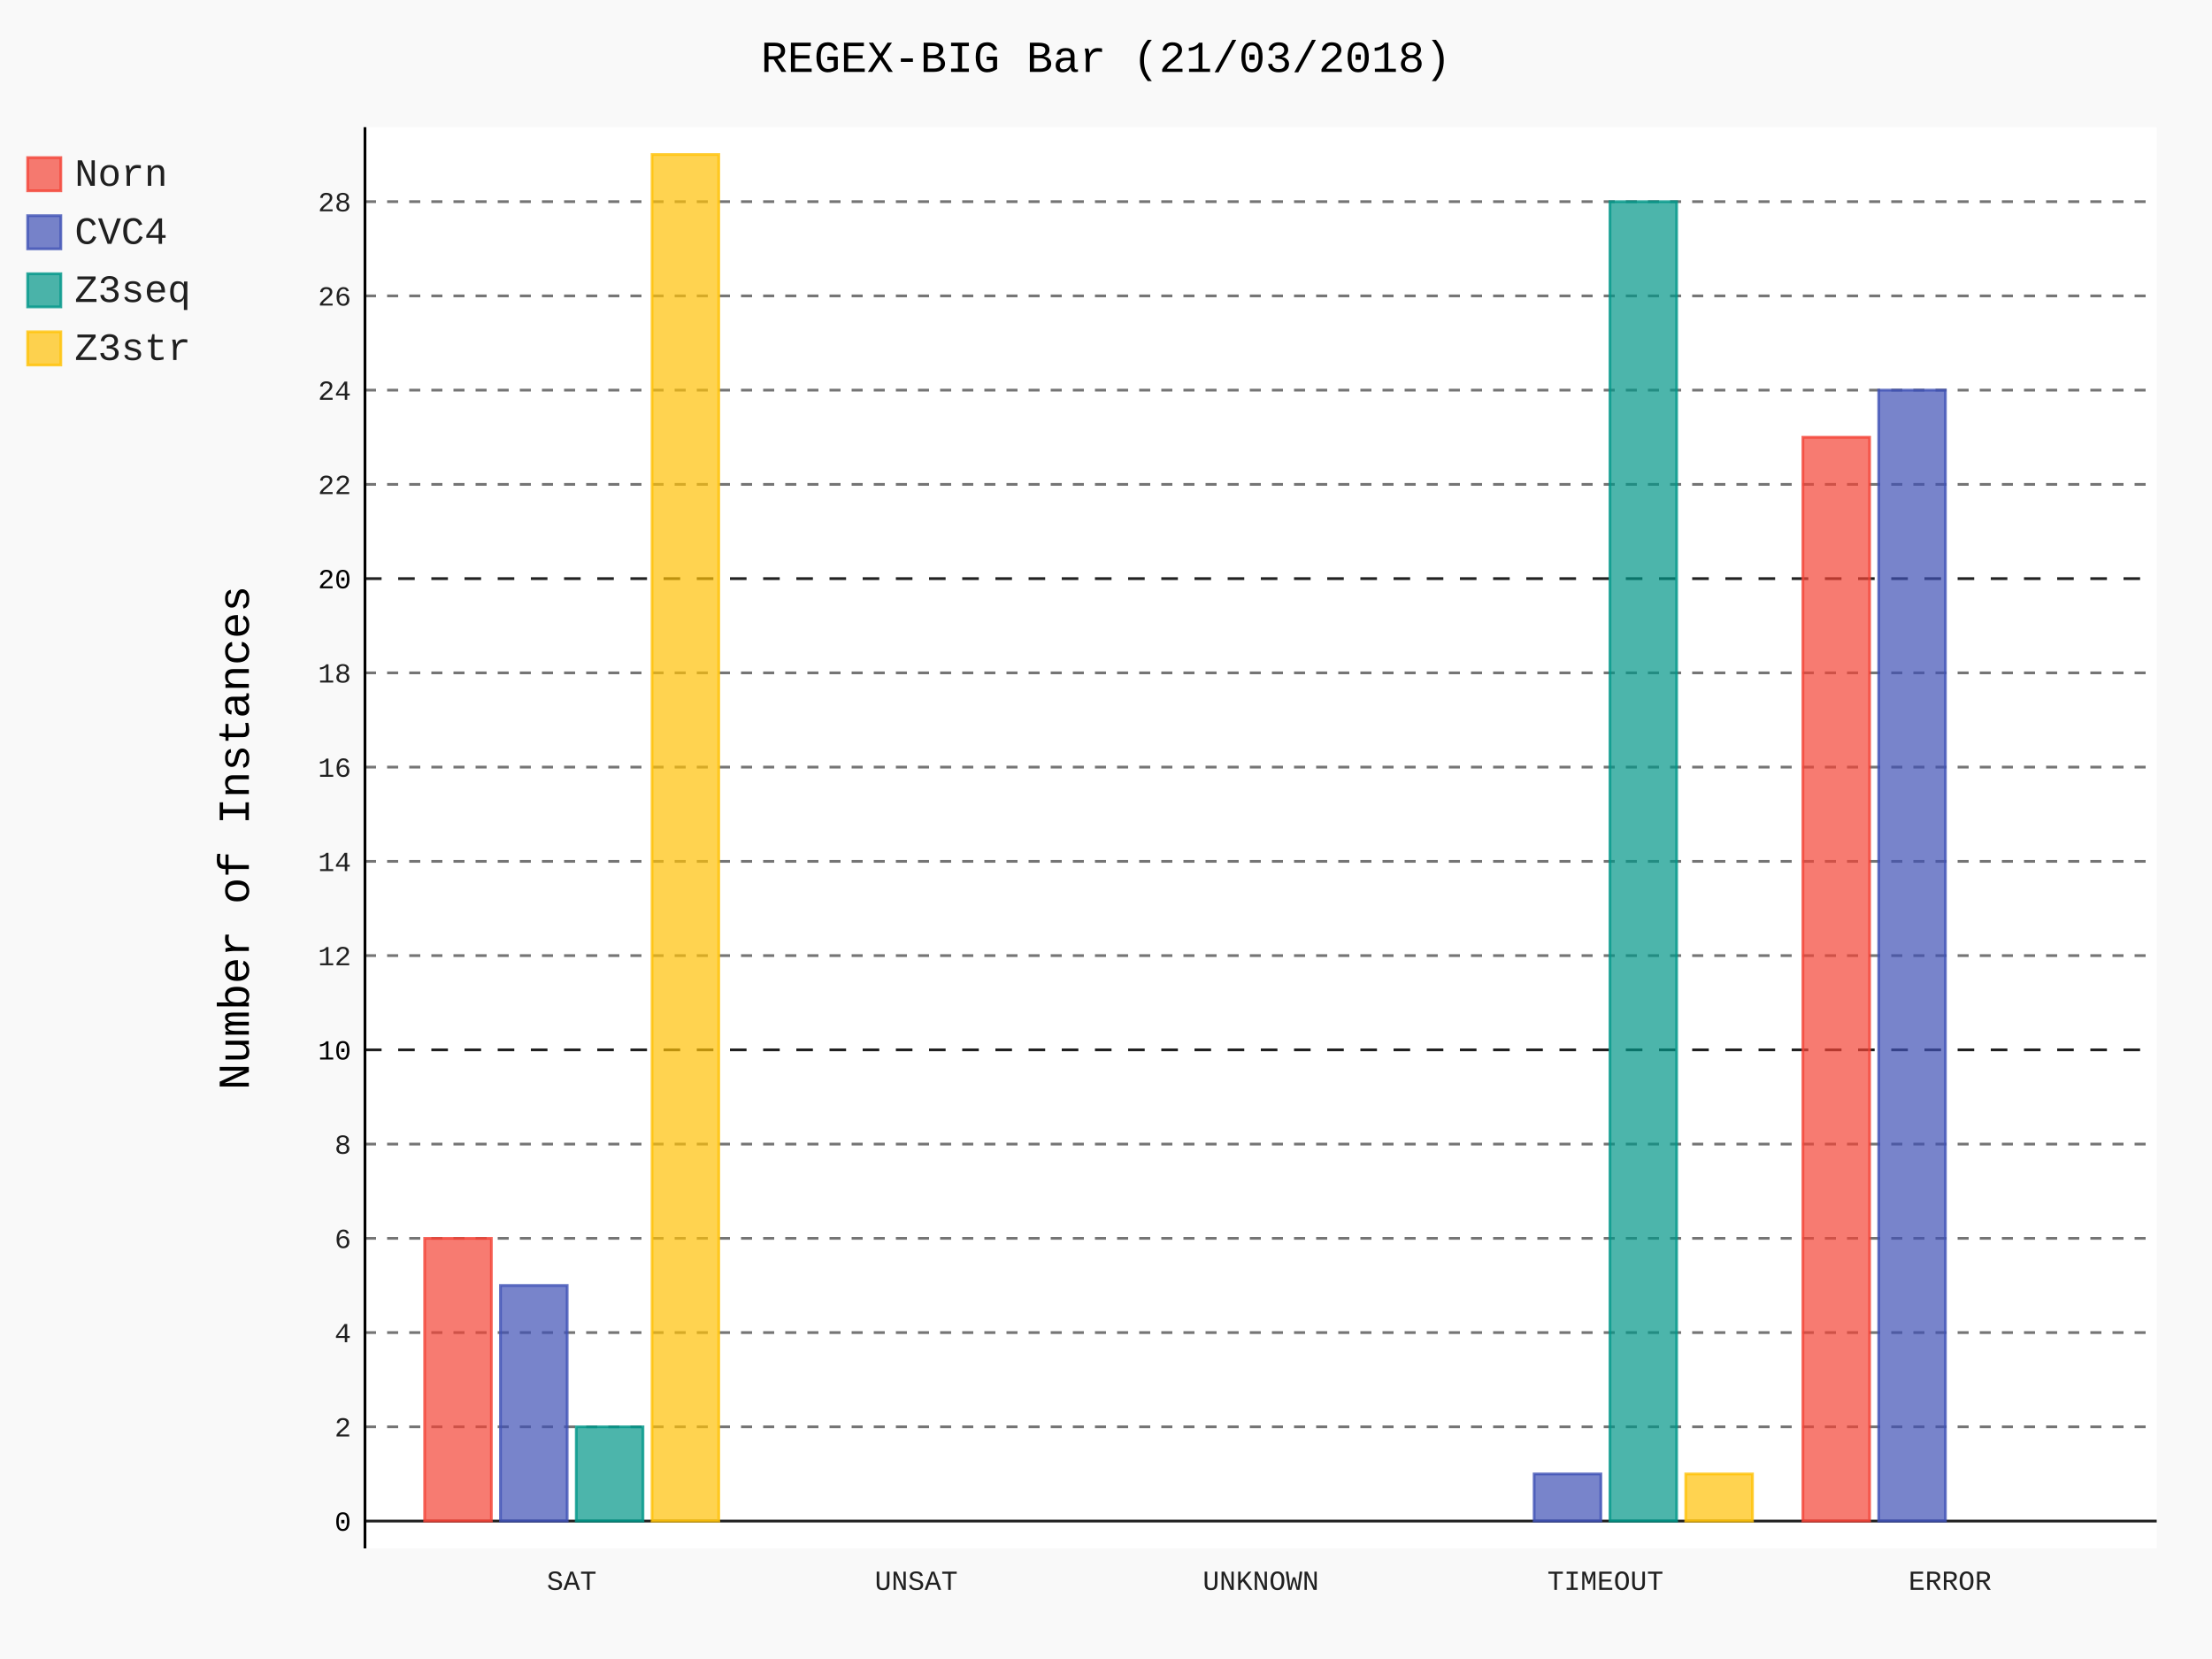
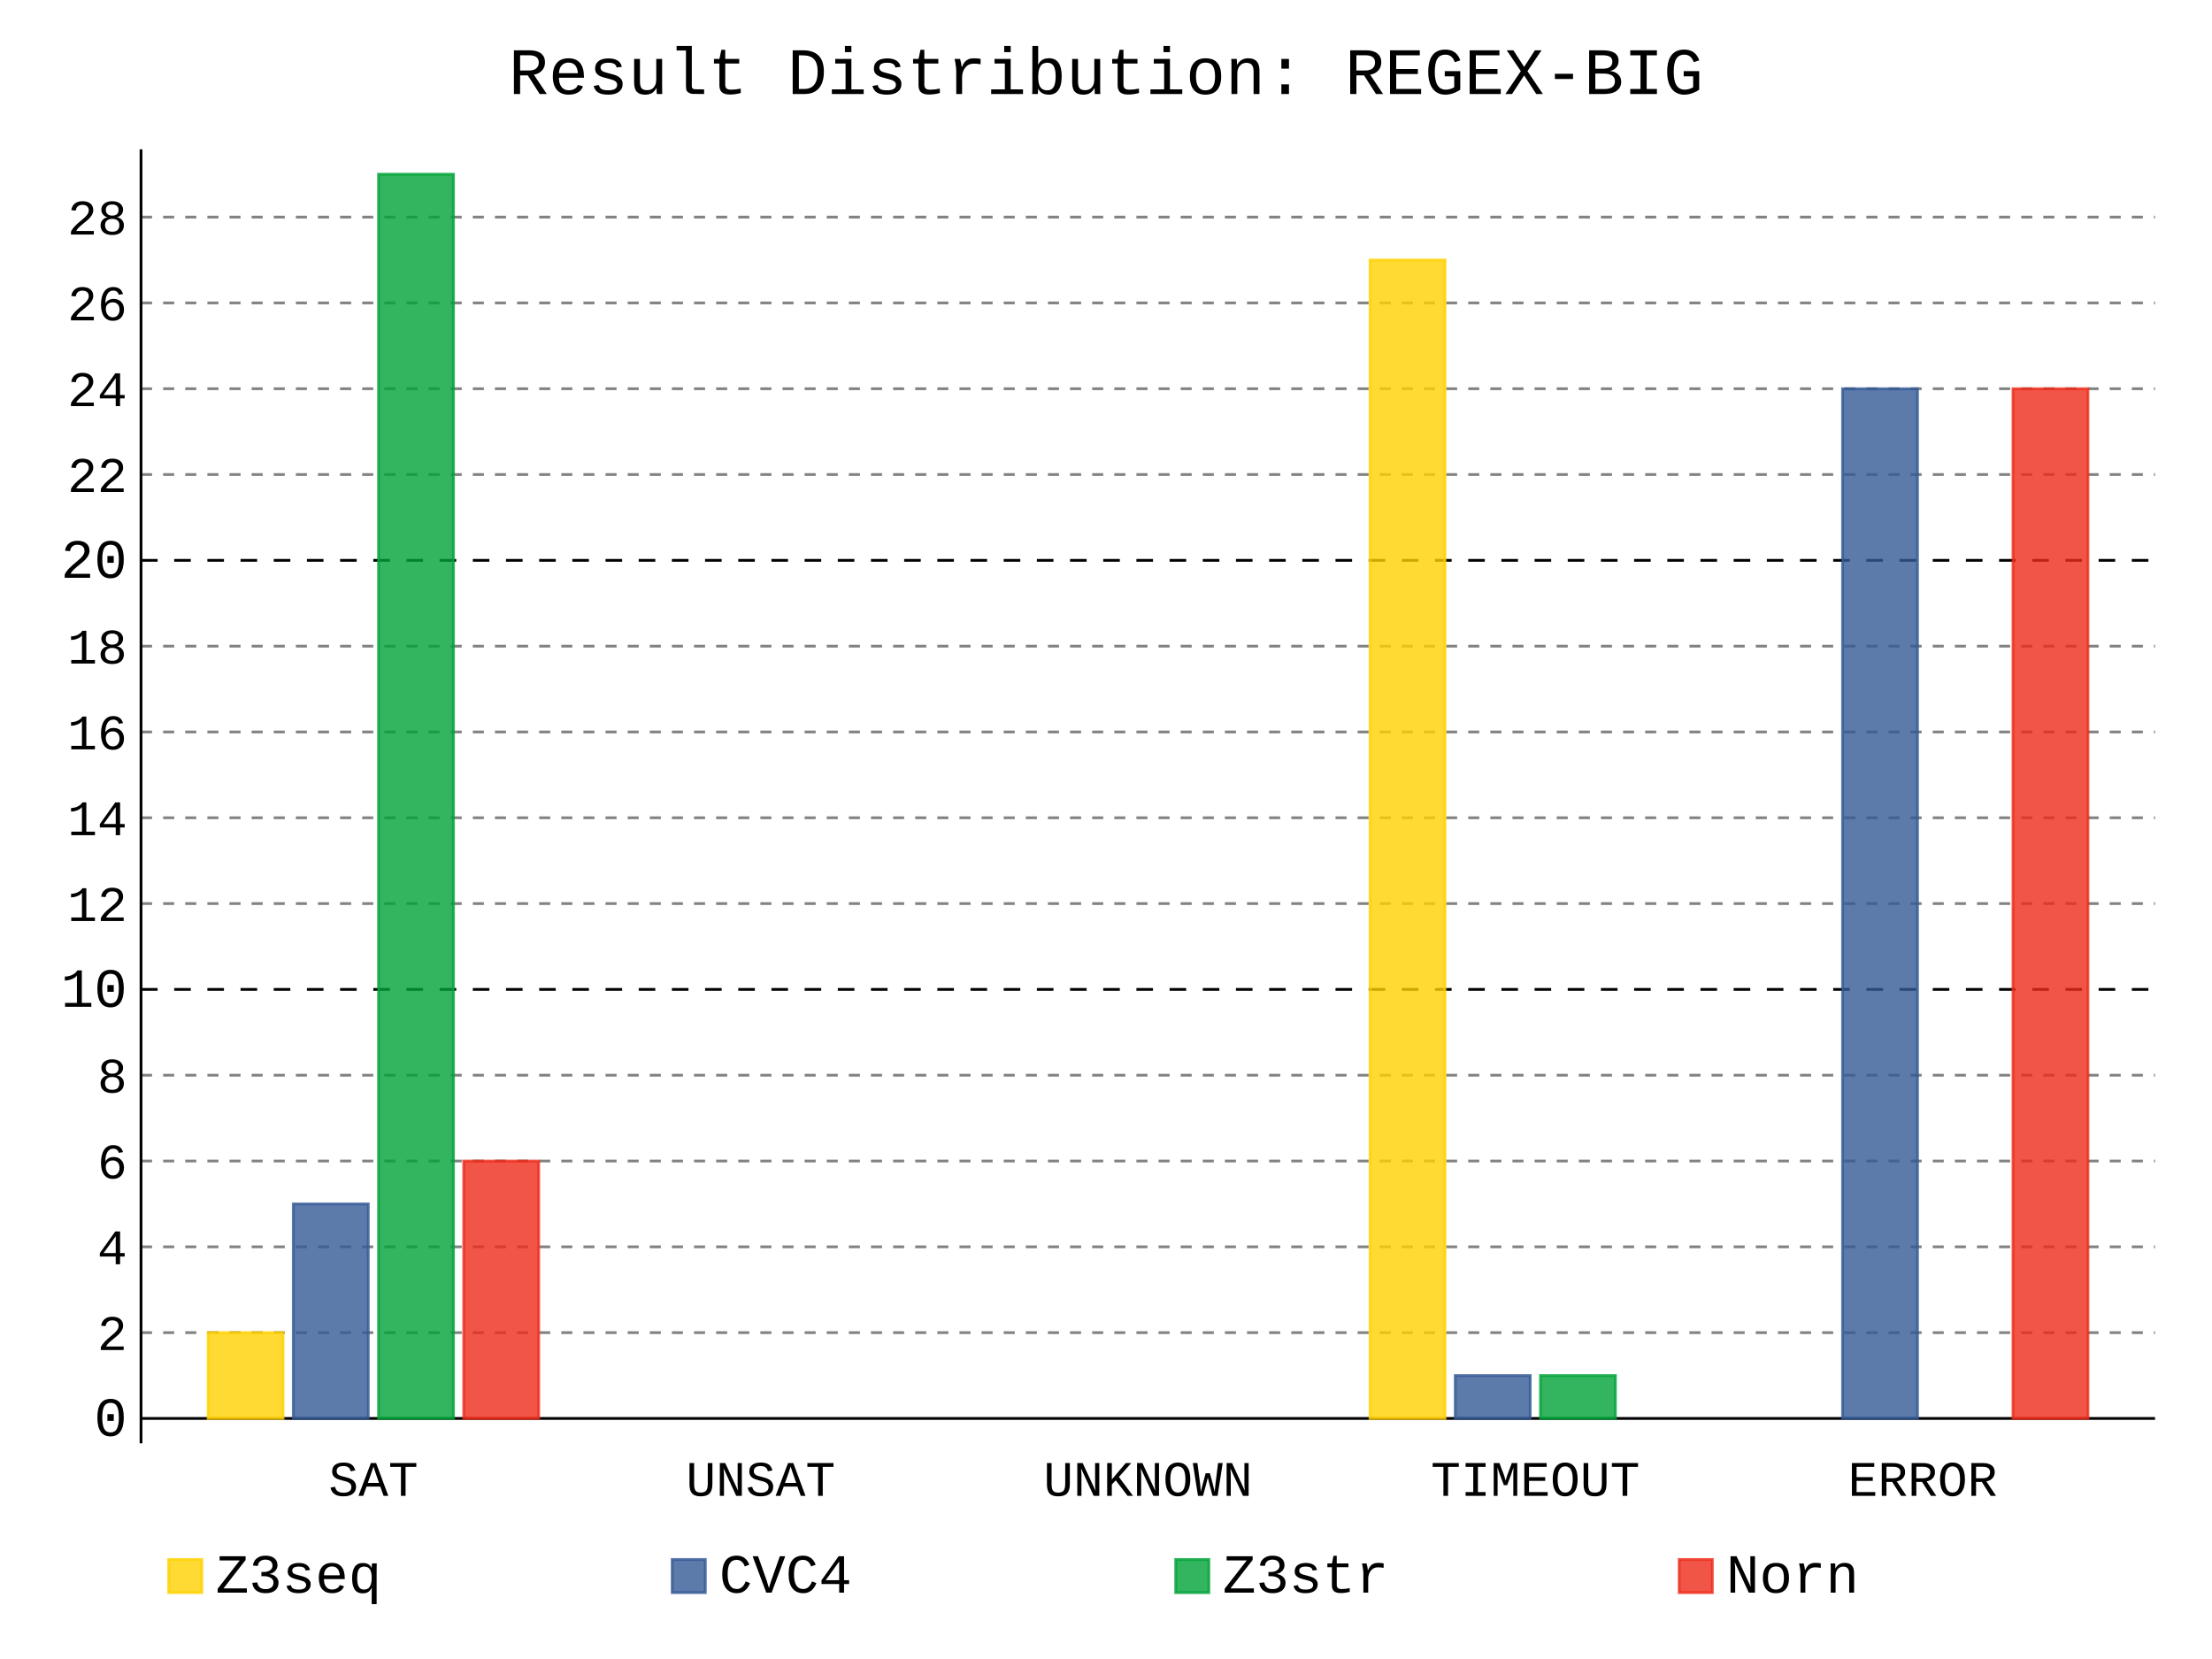
- <svg xmlns="http://www.w3.org/2000/svg" id="chart-94bd7d61-fa28-4f83-a126-b27175a72ce5" class="pygal-chart" viewBox="0 0 800 600">
+ <svg xmlns="http://www.w3.org/2000/svg" id="chart-f6914b7b-b69d-4778-b8d3-dcaf5be2bb2e" class="pygal-chart" viewBox="0 0 800 600">
  <defs>
-     <style type="text/css">#chart-94bd7d61-fa28-4f83-a126-b27175a72ce5{-webkit-user-select:none;-webkit-font-smoothing:antialiased;font-family:Consolas,"Liberation Mono",Menlo,Courier,monospace}#chart-94bd7d61-fa28-4f83-a126-b27175a72ce5 .title{font-family:Consolas,"Liberation Mono",Menlo,Courier,monospace;font-size:16px}#chart-94bd7d61-fa28-4f83-a126-b27175a72ce5 .legends .legend text{font-family:Consolas,"Liberation Mono",Menlo,Courier,monospace;font-size:14px}#chart-94bd7d61-fa28-4f83-a126-b27175a72ce5 .axis text{font-family:Consolas,"Liberation Mono",Menlo,Courier,monospace;font-size:10px}#chart-94bd7d61-fa28-4f83-a126-b27175a72ce5 .axis text.major{font-family:Consolas,"Liberation Mono",Menlo,Courier,monospace;font-size:10px}#chart-94bd7d61-fa28-4f83-a126-b27175a72ce5 .text-overlay text.value{font-family:Consolas,"Liberation Mono",Menlo,Courier,monospace;font-size:16px}#chart-94bd7d61-fa28-4f83-a126-b27175a72ce5 .text-overlay text.label{font-family:Consolas,"Liberation Mono",Menlo,Courier,monospace;font-size:10px}#chart-94bd7d61-fa28-4f83-a126-b27175a72ce5 .tooltip{font-family:Consolas,"Liberation Mono",Menlo,Courier,monospace;font-size:14px}#chart-94bd7d61-fa28-4f83-a126-b27175a72ce5 text.no_data{font-family:Consolas,"Liberation Mono",Menlo,Courier,monospace;font-size:64px}
- #chart-94bd7d61-fa28-4f83-a126-b27175a72ce5{background-color:rgba(249,249,249,1)}#chart-94bd7d61-fa28-4f83-a126-b27175a72ce5 path,#chart-94bd7d61-fa28-4f83-a126-b27175a72ce5 line,#chart-94bd7d61-fa28-4f83-a126-b27175a72ce5 rect,#chart-94bd7d61-fa28-4f83-a126-b27175a72ce5 circle{-webkit-transition:150ms;-moz-transition:150ms;transition:150ms}#chart-94bd7d61-fa28-4f83-a126-b27175a72ce5 .graph &gt; .background{fill:rgba(249,249,249,1)}#chart-94bd7d61-fa28-4f83-a126-b27175a72ce5 .plot &gt; .background{fill:rgba(255,255,255,1)}#chart-94bd7d61-fa28-4f83-a126-b27175a72ce5 .graph{fill:rgba(0,0,0,.87)}#chart-94bd7d61-fa28-4f83-a126-b27175a72ce5 text.no_data{fill:rgba(0,0,0,1)}#chart-94bd7d61-fa28-4f83-a126-b27175a72ce5 .title{fill:rgba(0,0,0,1)}#chart-94bd7d61-fa28-4f83-a126-b27175a72ce5 .legends .legend text{fill:rgba(0,0,0,.87)}#chart-94bd7d61-fa28-4f83-a126-b27175a72ce5 .legends .legend:hover text{fill:rgba(0,0,0,1)}#chart-94bd7d61-fa28-4f83-a126-b27175a72ce5 .axis .line{stroke:rgba(0,0,0,1)}#chart-94bd7d61-fa28-4f83-a126-b27175a72ce5 .axis .guide.line{stroke:rgba(0,0,0,.54)}#chart-94bd7d61-fa28-4f83-a126-b27175a72ce5 .axis .major.line{stroke:rgba(0,0,0,.87)}#chart-94bd7d61-fa28-4f83-a126-b27175a72ce5 .axis text.major{fill:rgba(0,0,0,1)}#chart-94bd7d61-fa28-4f83-a126-b27175a72ce5 .axis.y .guides:hover .guide.line,#chart-94bd7d61-fa28-4f83-a126-b27175a72ce5 .line-graph .axis.x .guides:hover .guide.line,#chart-94bd7d61-fa28-4f83-a126-b27175a72ce5 .stackedline-graph .axis.x .guides:hover .guide.line,#chart-94bd7d61-fa28-4f83-a126-b27175a72ce5 .xy-graph .axis.x .guides:hover .guide.line{stroke:rgba(0,0,0,1)}#chart-94bd7d61-fa28-4f83-a126-b27175a72ce5 .axis .guides:hover text{fill:rgba(0,0,0,1)}#chart-94bd7d61-fa28-4f83-a126-b27175a72ce5 .reactive{fill-opacity:.7;stroke-opacity:.8}#chart-94bd7d61-fa28-4f83-a126-b27175a72ce5 .ci{stroke:rgba(0,0,0,.87)}#chart-94bd7d61-fa28-4f83-a126-b27175a72ce5 .reactive.active,#chart-94bd7d61-fa28-4f83-a126-b27175a72ce5 .active .reactive{fill-opacity:.8;stroke-opacity:.9;stroke-width:4}#chart-94bd7d61-fa28-4f83-a126-b27175a72ce5 .ci .reactive.active{stroke-width:1.5}#chart-94bd7d61-fa28-4f83-a126-b27175a72ce5 .series text{fill:rgba(0,0,0,1)}#chart-94bd7d61-fa28-4f83-a126-b27175a72ce5 .tooltip rect{fill:rgba(255,255,255,1);stroke:rgba(0,0,0,1);-webkit-transition:opacity 150ms;-moz-transition:opacity 150ms;transition:opacity 150ms}#chart-94bd7d61-fa28-4f83-a126-b27175a72ce5 .tooltip .label{fill:rgba(0,0,0,.87)}#chart-94bd7d61-fa28-4f83-a126-b27175a72ce5 .tooltip .label{fill:rgba(0,0,0,.87)}#chart-94bd7d61-fa28-4f83-a126-b27175a72ce5 .tooltip .legend{font-size:.8em;fill:rgba(0,0,0,.54)}#chart-94bd7d61-fa28-4f83-a126-b27175a72ce5 .tooltip .x_label{font-size:.6em;fill:rgba(0,0,0,1)}#chart-94bd7d61-fa28-4f83-a126-b27175a72ce5 .tooltip .xlink{font-size:.5em;text-decoration:underline}#chart-94bd7d61-fa28-4f83-a126-b27175a72ce5 .tooltip .value{font-size:1.5em}#chart-94bd7d61-fa28-4f83-a126-b27175a72ce5 .bound{font-size:.5em}#chart-94bd7d61-fa28-4f83-a126-b27175a72ce5 .max-value{font-size:.75em;fill:rgba(0,0,0,.54)}#chart-94bd7d61-fa28-4f83-a126-b27175a72ce5 .map-element{fill:rgba(255,255,255,1);stroke:rgba(0,0,0,.54) !important}#chart-94bd7d61-fa28-4f83-a126-b27175a72ce5 .map-element .reactive{fill-opacity:inherit;stroke-opacity:inherit}#chart-94bd7d61-fa28-4f83-a126-b27175a72ce5 .color-0,#chart-94bd7d61-fa28-4f83-a126-b27175a72ce5 .color-0 a:visited{stroke:#F44336;fill:#F44336}#chart-94bd7d61-fa28-4f83-a126-b27175a72ce5 .color-1,#chart-94bd7d61-fa28-4f83-a126-b27175a72ce5 .color-1 a:visited{stroke:#3F51B5;fill:#3F51B5}#chart-94bd7d61-fa28-4f83-a126-b27175a72ce5 .color-2,#chart-94bd7d61-fa28-4f83-a126-b27175a72ce5 .color-2 a:visited{stroke:#009688;fill:#009688}#chart-94bd7d61-fa28-4f83-a126-b27175a72ce5 .color-3,#chart-94bd7d61-fa28-4f83-a126-b27175a72ce5 .color-3 a:visited{stroke:#FFC107;fill:#FFC107}#chart-94bd7d61-fa28-4f83-a126-b27175a72ce5 .text-overlay .color-0 text{fill:black}#chart-94bd7d61-fa28-4f83-a126-b27175a72ce5 .text-overlay .color-1 text{fill:black}#chart-94bd7d61-fa28-4f83-a126-b27175a72ce5 .text-overlay .color-2 text{fill:black}#chart-94bd7d61-fa28-4f83-a126-b27175a72ce5 .text-overlay .color-3 text{fill:black}
- #chart-94bd7d61-fa28-4f83-a126-b27175a72ce5 text.no_data{text-anchor:middle}#chart-94bd7d61-fa28-4f83-a126-b27175a72ce5 .guide.line{fill:none}#chart-94bd7d61-fa28-4f83-a126-b27175a72ce5 .centered{text-anchor:middle}#chart-94bd7d61-fa28-4f83-a126-b27175a72ce5 .title{text-anchor:middle}#chart-94bd7d61-fa28-4f83-a126-b27175a72ce5 .legends .legend text{fill-opacity:1}#chart-94bd7d61-fa28-4f83-a126-b27175a72ce5 .axis.x text{text-anchor:middle}#chart-94bd7d61-fa28-4f83-a126-b27175a72ce5 .axis.x:not(.web) text[transform]{text-anchor:start}#chart-94bd7d61-fa28-4f83-a126-b27175a72ce5 .axis.x:not(.web) text[transform].backwards{text-anchor:end}#chart-94bd7d61-fa28-4f83-a126-b27175a72ce5 .axis.y text{text-anchor:end}#chart-94bd7d61-fa28-4f83-a126-b27175a72ce5 .axis.y text[transform].backwards{text-anchor:start}#chart-94bd7d61-fa28-4f83-a126-b27175a72ce5 .axis.y2 text{text-anchor:start}#chart-94bd7d61-fa28-4f83-a126-b27175a72ce5 .axis.y2 text[transform].backwards{text-anchor:end}#chart-94bd7d61-fa28-4f83-a126-b27175a72ce5 .axis .guide.line{stroke-dasharray:4,4}#chart-94bd7d61-fa28-4f83-a126-b27175a72ce5 .axis .major.guide.line{stroke-dasharray:6,6}#chart-94bd7d61-fa28-4f83-a126-b27175a72ce5 .horizontal .axis.y .guide.line,#chart-94bd7d61-fa28-4f83-a126-b27175a72ce5 .horizontal .axis.y2 .guide.line,#chart-94bd7d61-fa28-4f83-a126-b27175a72ce5 .vertical .axis.x .guide.line{opacity:0}#chart-94bd7d61-fa28-4f83-a126-b27175a72ce5 .horizontal .axis.always_show .guide.line,#chart-94bd7d61-fa28-4f83-a126-b27175a72ce5 .vertical .axis.always_show .guide.line{opacity:1 !important}#chart-94bd7d61-fa28-4f83-a126-b27175a72ce5 .axis.y .guides:hover .guide.line,#chart-94bd7d61-fa28-4f83-a126-b27175a72ce5 .axis.y2 .guides:hover .guide.line,#chart-94bd7d61-fa28-4f83-a126-b27175a72ce5 .axis.x .guides:hover .guide.line{opacity:1}#chart-94bd7d61-fa28-4f83-a126-b27175a72ce5 .axis .guides:hover text{opacity:1}#chart-94bd7d61-fa28-4f83-a126-b27175a72ce5 .nofill{fill:none}#chart-94bd7d61-fa28-4f83-a126-b27175a72ce5 .subtle-fill{fill-opacity:.2}#chart-94bd7d61-fa28-4f83-a126-b27175a72ce5 .dot{stroke-width:1px;fill-opacity:1}#chart-94bd7d61-fa28-4f83-a126-b27175a72ce5 .dot.active{stroke-width:5px}#chart-94bd7d61-fa28-4f83-a126-b27175a72ce5 .dot.negative{fill:transparent}#chart-94bd7d61-fa28-4f83-a126-b27175a72ce5 text,#chart-94bd7d61-fa28-4f83-a126-b27175a72ce5 tspan{stroke:none !important}#chart-94bd7d61-fa28-4f83-a126-b27175a72ce5 .series text.active{opacity:1}#chart-94bd7d61-fa28-4f83-a126-b27175a72ce5 .tooltip rect{fill-opacity:.95;stroke-width:.5}#chart-94bd7d61-fa28-4f83-a126-b27175a72ce5 .tooltip text{fill-opacity:1}#chart-94bd7d61-fa28-4f83-a126-b27175a72ce5 .showable{visibility:hidden}#chart-94bd7d61-fa28-4f83-a126-b27175a72ce5 .showable.shown{visibility:visible}#chart-94bd7d61-fa28-4f83-a126-b27175a72ce5 .gauge-background{fill:rgba(229,229,229,1);stroke:none}#chart-94bd7d61-fa28-4f83-a126-b27175a72ce5 .bg-lines{stroke:rgba(249,249,249,1);stroke-width:2px}</style>
+     <style type="text/css">#chart-f6914b7b-b69d-4778-b8d3-dcaf5be2bb2e{-webkit-user-select:none;-webkit-font-smoothing:antialiased;font-family:Consolas,"Liberation Mono",Menlo,Courier,monospace}#chart-f6914b7b-b69d-4778-b8d3-dcaf5be2bb2e .title{font-family:Consolas,"Liberation Mono",Menlo,Courier,monospace;font-size:24px}#chart-f6914b7b-b69d-4778-b8d3-dcaf5be2bb2e .legends .legend text{font-family:Consolas,"Liberation Mono",Menlo,Courier,monospace;font-size:20px}#chart-f6914b7b-b69d-4778-b8d3-dcaf5be2bb2e .axis text{font-family:Consolas,"Liberation Mono",Menlo,Courier,monospace;font-size:18px}#chart-f6914b7b-b69d-4778-b8d3-dcaf5be2bb2e .axis text.major{font-family:Consolas,"Liberation Mono",Menlo,Courier,monospace;font-size:20px}#chart-f6914b7b-b69d-4778-b8d3-dcaf5be2bb2e .text-overlay text.value{font-family:Consolas,"Liberation Mono",Menlo,Courier,monospace;font-size:22px}#chart-f6914b7b-b69d-4778-b8d3-dcaf5be2bb2e .text-overlay text.label{font-family:Consolas,"Liberation Mono",Menlo,Courier,monospace;font-size:20px}#chart-f6914b7b-b69d-4778-b8d3-dcaf5be2bb2e .tooltip{font-family:Consolas,"Liberation Mono",Menlo,Courier,monospace;font-size:20px}#chart-f6914b7b-b69d-4778-b8d3-dcaf5be2bb2e text.no_data{font-family:Consolas,"Liberation Mono",Menlo,Courier,monospace;font-size:64px}
+ #chart-f6914b7b-b69d-4778-b8d3-dcaf5be2bb2e{background-color:#FFFFFF}#chart-f6914b7b-b69d-4778-b8d3-dcaf5be2bb2e path,#chart-f6914b7b-b69d-4778-b8d3-dcaf5be2bb2e line,#chart-f6914b7b-b69d-4778-b8d3-dcaf5be2bb2e rect,#chart-f6914b7b-b69d-4778-b8d3-dcaf5be2bb2e circle{-webkit-transition:100ms;-moz-transition:100ms;transition:100ms}#chart-f6914b7b-b69d-4778-b8d3-dcaf5be2bb2e .graph &gt; .background{fill:#FFFFFF}#chart-f6914b7b-b69d-4778-b8d3-dcaf5be2bb2e .plot &gt; .background{fill:#FFFFFF}#chart-f6914b7b-b69d-4778-b8d3-dcaf5be2bb2e .graph{fill:#000000}#chart-f6914b7b-b69d-4778-b8d3-dcaf5be2bb2e text.no_data{fill:#000000}#chart-f6914b7b-b69d-4778-b8d3-dcaf5be2bb2e .title{fill:#000000}#chart-f6914b7b-b69d-4778-b8d3-dcaf5be2bb2e .legends .legend text{fill:#000000}#chart-f6914b7b-b69d-4778-b8d3-dcaf5be2bb2e .legends .legend:hover text{fill:#000000}#chart-f6914b7b-b69d-4778-b8d3-dcaf5be2bb2e .axis .line{stroke:#000000}#chart-f6914b7b-b69d-4778-b8d3-dcaf5be2bb2e .axis .guide.line{stroke:#828282}#chart-f6914b7b-b69d-4778-b8d3-dcaf5be2bb2e .axis .major.line{stroke:#000000}#chart-f6914b7b-b69d-4778-b8d3-dcaf5be2bb2e .axis text.major{fill:#000000}#chart-f6914b7b-b69d-4778-b8d3-dcaf5be2bb2e .axis.y .guides:hover .guide.line,#chart-f6914b7b-b69d-4778-b8d3-dcaf5be2bb2e .line-graph .axis.x .guides:hover .guide.line,#chart-f6914b7b-b69d-4778-b8d3-dcaf5be2bb2e .stackedline-graph .axis.x .guides:hover .guide.line,#chart-f6914b7b-b69d-4778-b8d3-dcaf5be2bb2e .xy-graph .axis.x .guides:hover .guide.line{stroke:#000000}#chart-f6914b7b-b69d-4778-b8d3-dcaf5be2bb2e .axis .guides:hover text{fill:#000000}#chart-f6914b7b-b69d-4778-b8d3-dcaf5be2bb2e .reactive{fill-opacity:.8;stroke-opacity:.8}#chart-f6914b7b-b69d-4778-b8d3-dcaf5be2bb2e .ci{stroke:#000000}#chart-f6914b7b-b69d-4778-b8d3-dcaf5be2bb2e .reactive.active,#chart-f6914b7b-b69d-4778-b8d3-dcaf5be2bb2e .active .reactive{fill-opacity:.9;stroke-opacity:.9;stroke-width:4}#chart-f6914b7b-b69d-4778-b8d3-dcaf5be2bb2e .ci .reactive.active{stroke-width:1.5}#chart-f6914b7b-b69d-4778-b8d3-dcaf5be2bb2e .series text{fill:#000000}#chart-f6914b7b-b69d-4778-b8d3-dcaf5be2bb2e .tooltip rect{fill:#FFFFFF;stroke:#000000;-webkit-transition:opacity 100ms;-moz-transition:opacity 100ms;transition:opacity 100ms}#chart-f6914b7b-b69d-4778-b8d3-dcaf5be2bb2e .tooltip .label{fill:#000000}#chart-f6914b7b-b69d-4778-b8d3-dcaf5be2bb2e .tooltip .label{fill:#000000}#chart-f6914b7b-b69d-4778-b8d3-dcaf5be2bb2e .tooltip .legend{font-size:.8em;fill:#828282}#chart-f6914b7b-b69d-4778-b8d3-dcaf5be2bb2e .tooltip .x_label{font-size:.6em;fill:#000000}#chart-f6914b7b-b69d-4778-b8d3-dcaf5be2bb2e .tooltip .xlink{font-size:.5em;text-decoration:underline}#chart-f6914b7b-b69d-4778-b8d3-dcaf5be2bb2e .tooltip .value{font-size:1.5em}#chart-f6914b7b-b69d-4778-b8d3-dcaf5be2bb2e .bound{font-size:.5em}#chart-f6914b7b-b69d-4778-b8d3-dcaf5be2bb2e .max-value{font-size:.75em;fill:#828282}#chart-f6914b7b-b69d-4778-b8d3-dcaf5be2bb2e .map-element{fill:#FFFFFF;stroke:#828282 !important}#chart-f6914b7b-b69d-4778-b8d3-dcaf5be2bb2e .map-element .reactive{fill-opacity:inherit;stroke-opacity:inherit}#chart-f6914b7b-b69d-4778-b8d3-dcaf5be2bb2e .color-0,#chart-f6914b7b-b69d-4778-b8d3-dcaf5be2bb2e .color-0 a:visited{stroke:#FFD000;fill:#FFD000}#chart-f6914b7b-b69d-4778-b8d3-dcaf5be2bb2e .color-1,#chart-f6914b7b-b69d-4778-b8d3-dcaf5be2bb2e .color-1 a:visited{stroke:#345995;fill:#345995}#chart-f6914b7b-b69d-4778-b8d3-dcaf5be2bb2e .color-2,#chart-f6914b7b-b69d-4778-b8d3-dcaf5be2bb2e .color-2 a:visited{stroke:#01A337;fill:#01A337}#chart-f6914b7b-b69d-4778-b8d3-dcaf5be2bb2e .color-3,#chart-f6914b7b-b69d-4778-b8d3-dcaf5be2bb2e .color-3 a:visited{stroke:#ED2B1A;fill:#ED2B1A}#chart-f6914b7b-b69d-4778-b8d3-dcaf5be2bb2e .text-overlay .color-0 text{fill:black}#chart-f6914b7b-b69d-4778-b8d3-dcaf5be2bb2e .text-overlay .color-1 text{fill:black}#chart-f6914b7b-b69d-4778-b8d3-dcaf5be2bb2e .text-overlay .color-2 text{fill:black}#chart-f6914b7b-b69d-4778-b8d3-dcaf5be2bb2e .text-overlay .color-3 text{fill:black}
+ #chart-f6914b7b-b69d-4778-b8d3-dcaf5be2bb2e text.no_data{text-anchor:middle}#chart-f6914b7b-b69d-4778-b8d3-dcaf5be2bb2e .guide.line{fill:none}#chart-f6914b7b-b69d-4778-b8d3-dcaf5be2bb2e .centered{text-anchor:middle}#chart-f6914b7b-b69d-4778-b8d3-dcaf5be2bb2e .title{text-anchor:middle}#chart-f6914b7b-b69d-4778-b8d3-dcaf5be2bb2e .legends .legend text{fill-opacity:1}#chart-f6914b7b-b69d-4778-b8d3-dcaf5be2bb2e .axis.x text{text-anchor:middle}#chart-f6914b7b-b69d-4778-b8d3-dcaf5be2bb2e .axis.x:not(.web) text[transform]{text-anchor:start}#chart-f6914b7b-b69d-4778-b8d3-dcaf5be2bb2e .axis.x:not(.web) text[transform].backwards{text-anchor:end}#chart-f6914b7b-b69d-4778-b8d3-dcaf5be2bb2e .axis.y text{text-anchor:end}#chart-f6914b7b-b69d-4778-b8d3-dcaf5be2bb2e .axis.y text[transform].backwards{text-anchor:start}#chart-f6914b7b-b69d-4778-b8d3-dcaf5be2bb2e .axis.y2 text{text-anchor:start}#chart-f6914b7b-b69d-4778-b8d3-dcaf5be2bb2e .axis.y2 text[transform].backwards{text-anchor:end}#chart-f6914b7b-b69d-4778-b8d3-dcaf5be2bb2e .axis .guide.line{stroke-dasharray:4,4}#chart-f6914b7b-b69d-4778-b8d3-dcaf5be2bb2e .axis .major.guide.line{stroke-dasharray:6,6}#chart-f6914b7b-b69d-4778-b8d3-dcaf5be2bb2e .horizontal .axis.y .guide.line,#chart-f6914b7b-b69d-4778-b8d3-dcaf5be2bb2e .horizontal .axis.y2 .guide.line,#chart-f6914b7b-b69d-4778-b8d3-dcaf5be2bb2e .vertical .axis.x .guide.line{opacity:0}#chart-f6914b7b-b69d-4778-b8d3-dcaf5be2bb2e .horizontal .axis.always_show .guide.line,#chart-f6914b7b-b69d-4778-b8d3-dcaf5be2bb2e .vertical .axis.always_show .guide.line{opacity:1 !important}#chart-f6914b7b-b69d-4778-b8d3-dcaf5be2bb2e .axis.y .guides:hover .guide.line,#chart-f6914b7b-b69d-4778-b8d3-dcaf5be2bb2e .axis.y2 .guides:hover .guide.line,#chart-f6914b7b-b69d-4778-b8d3-dcaf5be2bb2e .axis.x .guides:hover .guide.line{opacity:1}#chart-f6914b7b-b69d-4778-b8d3-dcaf5be2bb2e .axis .guides:hover text{opacity:1}#chart-f6914b7b-b69d-4778-b8d3-dcaf5be2bb2e .nofill{fill:none}#chart-f6914b7b-b69d-4778-b8d3-dcaf5be2bb2e .subtle-fill{fill-opacity:.2}#chart-f6914b7b-b69d-4778-b8d3-dcaf5be2bb2e .dot{stroke-width:1px;fill-opacity:1}#chart-f6914b7b-b69d-4778-b8d3-dcaf5be2bb2e .dot.active{stroke-width:5px}#chart-f6914b7b-b69d-4778-b8d3-dcaf5be2bb2e .dot.negative{fill:transparent}#chart-f6914b7b-b69d-4778-b8d3-dcaf5be2bb2e text,#chart-f6914b7b-b69d-4778-b8d3-dcaf5be2bb2e tspan{stroke:none !important}#chart-f6914b7b-b69d-4778-b8d3-dcaf5be2bb2e .series text.active{opacity:1}#chart-f6914b7b-b69d-4778-b8d3-dcaf5be2bb2e .tooltip rect{fill-opacity:.95;stroke-width:.5}#chart-f6914b7b-b69d-4778-b8d3-dcaf5be2bb2e .tooltip text{fill-opacity:1}#chart-f6914b7b-b69d-4778-b8d3-dcaf5be2bb2e .showable{visibility:hidden}#chart-f6914b7b-b69d-4778-b8d3-dcaf5be2bb2e .showable.shown{visibility:visible}#chart-f6914b7b-b69d-4778-b8d3-dcaf5be2bb2e .gauge-background{fill:rgba(229,229,229,1);stroke:none}#chart-f6914b7b-b69d-4778-b8d3-dcaf5be2bb2e .bg-lines{stroke:#FFFFFF;stroke-width:2px}</style>
  </defs>
  <g class="graph bar-graph vertical">
    <rect class="background" height="600" width="800" x="0" y="0" />
-     <g class="plot" transform="translate(132, 46)">
-       <rect class="background" height="514" width="648.0" x="0" y="0" />
+     <g class="plot" transform="translate(51, 54)">
+       <rect class="background" height="468.0" width="728.4" x="0" y="0" />
      <g class="axis y always_show">
        <g class="guides">
-           <path class="axis major line" d="M0 504.115 h648" />
-           <text class="major" x="-5" y="507.615">0</text>
-         </g>
-         <g class="guides">
-           <path class="guide line" d="M0 470.031 h648" />
-           <text class="" x="-5" y="473.531">2</text>
-         </g>
-         <g class="guides">
-           <path class="guide line" d="M0 435.946 h648" />
-           <text class="" x="-5" y="439.446">4</text>
-         </g>
-         <g class="guides">
-           <path class="guide line" d="M0 401.861 h648" />
-           <text class="" x="-5" y="405.361">6</text>
-         </g>
-         <g class="guides">
-           <path class="guide line" d="M0 367.776 h648" />
-           <text class="" x="-5" y="371.276">8</text>
-         </g>
-         <g class="guides">
-           <path class="major guide line" d="M0 333.691 h648" />
-           <text class="major" x="-5" y="337.191">10</text>
-         </g>
-         <g class="guides">
-           <path class="guide line" d="M0 299.606 h648" />
-           <text class="" x="-5" y="303.106">12</text>
-         </g>
-         <g class="guides">
-           <path class="guide line" d="M0 265.521 h648" />
-           <text class="" x="-5" y="269.021">14</text>
-         </g>
-         <g class="guides">
-           <path class="guide line" d="M0 231.436 h648" />
-           <text class="" x="-5" y="234.936">16</text>
-         </g>
-         <g class="guides">
-           <path class="guide line" d="M0 197.351 h648" />
-           <text class="" x="-5" y="200.851">18</text>
-         </g>
-         <g class="guides">
-           <path class="major guide line" d="M0 163.267 h648" />
-           <text class="major" x="-5" y="166.767">20</text>
-         </g>
-         <g class="guides">
-           <path class="guide line" d="M0 129.182 h648" />
-           <text class="" x="-5" y="132.682">22</text>
-         </g>
-         <g class="guides">
-           <path class="guide line" d="M0 95.097 h648" />
-           <text class="" x="-5" y="98.597">24</text>
-         </g>
-         <g class="guides">
-           <path class="guide line" d="M0 61.012 h648" />
-           <text class="" x="-5" y="64.512">26</text>
-         </g>
-         <g class="guides">
-           <path class="guide line" d="M0 26.927 h648" />
-           <text class="" x="-5" y="30.427">28</text>
+           <path class="axis major line" d="M0 459 h728.4" />
+           <text class="major" x="-5" y="465.3">0</text>
+         </g>
+         <g class="guides">
+           <path class="guide line" d="M0 427.966 h728.4" />
+           <text class="" x="-5" y="434.266">2</text>
+         </g>
+         <g class="guides">
+           <path class="guide line" d="M0 396.931 h728.4" />
+           <text class="" x="-5" y="403.231">4</text>
+         </g>
+         <g class="guides">
+           <path class="guide line" d="M0 365.897 h728.4" />
+           <text class="" x="-5" y="372.197">6</text>
+         </g>
+         <g class="guides">
+           <path class="guide line" d="M0 334.862 h728.4" />
+           <text class="" x="-5" y="341.162">8</text>
+         </g>
+         <g class="guides">
+           <path class="major guide line" d="M0 303.828 h728.4" />
+           <text class="major" x="-5" y="310.128">10</text>
+         </g>
+         <g class="guides">
+           <path class="guide line" d="M0 272.793 h728.4" />
+           <text class="" x="-5" y="279.093">12</text>
+         </g>
+         <g class="guides">
+           <path class="guide line" d="M0 241.759 h728.4" />
+           <text class="" x="-5" y="248.059">14</text>
+         </g>
+         <g class="guides">
+           <path class="guide line" d="M0 210.724 h728.4" />
+           <text class="" x="-5" y="217.024">16</text>
+         </g>
+         <g class="guides">
+           <path class="guide line" d="M0 179.69 h728.4" />
+           <text class="" x="-5" y="185.99">18</text>
+         </g>
+         <g class="guides">
+           <path class="major guide line" d="M0 148.655 h728.4" />
+           <text class="major" x="-5" y="154.955">20</text>
+         </g>
+         <g class="guides">
+           <path class="guide line" d="M0 117.621 h728.4" />
+           <text class="" x="-5" y="123.921">22</text>
+         </g>
+         <g class="guides">
+           <path class="guide line" d="M0 86.586 h728.4" />
+           <text class="" x="-5" y="92.886">24</text>
+         </g>
+         <g class="guides">
+           <path class="guide line" d="M0 55.552 h728.4" />
+           <text class="" x="-5" y="61.852">26</text>
+         </g>
+         <g class="guides">
+           <path class="guide line" d="M0 24.517 h728.4" />
+           <text class="" x="-5" y="30.817">28</text>
        </g>
      </g>
      <g class="axis x">
-         <path class="line" d="M0 0 v514" />
-         <g class="guides">
-           <path class="guide line" d="M74.769 0 v514" />
-           <text class="" x="74.769" y="529.0">SAT</text>
-         </g>
-         <g class="guides">
-           <path class="guide line" d="M199.385 0 v514" />
-           <text class="" x="199.385" y="529.0">UNSAT</text>
-         </g>
-         <g class="guides">
-           <path class="guide line" d="M324 0 v514" />
-           <text class="" x="324.0" y="529.0">UNKNOWN</text>
-         </g>
-         <g class="guides">
-           <path class="guide line" d="M448.615 0 v514" />
-           <text class="" x="448.615" y="529.0">TIMEOUT</text>
-         </g>
-         <g class="guides">
-           <path class="guide line" d="M573.231 0 v514" />
-           <text class="" x="573.231" y="529.0">ERROR</text>
+         <path class="line" d="M0 0 v468" />
+         <g class="guides">
+           <path class="guide line" d="M84.046 0 v468" />
+           <text class="" x="84.046" y="487.0">SAT</text>
+         </g>
+         <g class="guides">
+           <path class="guide line" d="M224.123 0 v468" />
+           <text class="" x="224.123" y="487.0">UNSAT</text>
+         </g>
+         <g class="guides">
+           <path class="guide line" d="M364.2 0 v468" />
+           <text class="" x="364.2" y="487.0">UNKNOWN</text>
+         </g>
+         <g class="guides">
+           <path class="guide line" d="M504.277 0 v468" />
+           <text class="" x="504.277" y="487.0">TIMEOUT</text>
+         </g>
+         <g class="guides">
+           <path class="guide line" d="M644.354 0 v468" />
+           <text class="" x="644.354" y="487.0">ERROR</text>
        </g>
      </g>
      <g class="series serie-0 color-0">
        <g class="bars">
          <g class="bar">
-             <rect class="rect reactive tooltip-trigger" height="102.255" rx="0" ry="0" width="24.126" x="21.583" y="401.861" />
-           </g>
-           <g class="bar">
-             <rect class="rect reactive tooltip-trigger" height="0.0" rx="0" ry="0" width="24.126" x="146.199" y="504.115" />
-           </g>
-           <g class="bar">
-             <rect class="rect reactive tooltip-trigger" height="0.0" rx="0" ry="0" width="24.126" x="270.814" y="504.115" />
-           </g>
-           <g class="bar">
-             <rect class="rect reactive tooltip-trigger" height="0.0" rx="0" ry="0" width="24.126" x="395.43" y="504.115" />
-           </g>
-           <g class="bar">
-             <rect class="rect reactive tooltip-trigger" height="391.976" rx="0" ry="0" width="24.126" x="520.045" y="112.139" />
+             <rect class="rect reactive tooltip-trigger" height="31.034" rx="0" ry="0" width="27.119" x="24.261" y="427.966" />
+           </g>
+           <g class="bar">
+             <rect class="rect reactive tooltip-trigger" height="0.0" rx="0" ry="0" width="27.119" x="164.338" y="459.0" />
+           </g>
+           <g class="bar">
+             <rect class="rect reactive tooltip-trigger" height="0.0" rx="0" ry="0" width="27.119" x="304.415" y="459.0" />
+           </g>
+           <g class="bar">
+             <rect class="rect reactive tooltip-trigger" height="418.966" rx="0" ry="0" width="27.119" x="444.492" y="40.034" />
+           </g>
+           <g class="bar">
+             <rect class="rect reactive tooltip-trigger" height="0.0" rx="0" ry="0" width="27.119" x="584.569" y="459.0" />
          </g>
        </g>
      </g>
      <g class="series serie-1 color-1">
        <g class="bars">
          <g class="bar">
-             <rect class="rect reactive tooltip-trigger" height="85.212" rx="0" ry="0" width="24.126" x="48.999" y="418.903" />
-           </g>
-           <g class="bar">
-             <rect class="rect reactive tooltip-trigger" height="0.0" rx="0" ry="0" width="24.126" x="173.614" y="504.115" />
-           </g>
-           <g class="bar">
-             <rect class="rect reactive tooltip-trigger" height="0.0" rx="0" ry="0" width="24.126" x="298.23" y="504.115" />
-           </g>
-           <g class="bar">
-             <rect class="rect reactive tooltip-trigger" height="17.042" rx="0" ry="0" width="24.126" x="422.845" y="487.073" />
-           </g>
-           <g class="bar">
-             <rect class="rect reactive tooltip-trigger" height="409.019" rx="0" ry="0" width="24.126" x="547.46" y="95.097" />
+             <rect class="rect reactive tooltip-trigger" height="77.586" rx="0" ry="0" width="27.119" x="55.078" y="381.414" />
+           </g>
+           <g class="bar">
+             <rect class="rect reactive tooltip-trigger" height="0.0" rx="0" ry="0" width="27.119" x="195.155" y="459.0" />
+           </g>
+           <g class="bar">
+             <rect class="rect reactive tooltip-trigger" height="0.0" rx="0" ry="0" width="27.119" x="335.232" y="459.0" />
+           </g>
+           <g class="bar">
+             <rect class="rect reactive tooltip-trigger" height="15.517" rx="0" ry="0" width="27.119" x="475.309" y="443.483" />
+           </g>
+           <g class="bar">
+             <rect class="rect reactive tooltip-trigger" height="372.414" rx="0" ry="0" width="27.119" x="615.386" y="86.586" />
          </g>
        </g>
      </g>
      <g class="series serie-2 color-2">
        <g class="bars">
          <g class="bar">
-             <rect class="rect reactive tooltip-trigger" height="34.085" rx="0" ry="0" width="24.126" x="76.414" y="470.031" />
-           </g>
-           <g class="bar">
-             <rect class="rect reactive tooltip-trigger" height="0.0" rx="0" ry="0" width="24.126" x="201.03" y="504.115" />
-           </g>
-           <g class="bar">
-             <rect class="rect reactive tooltip-trigger" height="0.0" rx="0" ry="0" width="24.126" x="325.645" y="504.115" />
-           </g>
-           <g class="bar">
-             <rect class="rect reactive tooltip-trigger" height="477.188" rx="0" ry="0" width="24.126" x="450.26" y="26.927" />
-           </g>
-           <g class="bar">
-             <rect class="rect reactive tooltip-trigger" height="0.0" rx="0" ry="0" width="24.126" x="574.876" y="504.115" />
+             <rect class="rect reactive tooltip-trigger" height="450.0" rx="0" ry="0" width="27.119" x="85.895" y="9.0" />
+           </g>
+           <g class="bar">
+             <rect class="rect reactive tooltip-trigger" height="0.0" rx="0" ry="0" width="27.119" x="225.972" y="459.0" />
+           </g>
+           <g class="bar">
+             <rect class="rect reactive tooltip-trigger" height="0.0" rx="0" ry="0" width="27.119" x="366.049" y="459.0" />
+           </g>
+           <g class="bar">
+             <rect class="rect reactive tooltip-trigger" height="15.517" rx="0" ry="0" width="27.119" x="506.126" y="443.483" />
+           </g>
+           <g class="bar">
+             <rect class="rect reactive tooltip-trigger" height="0.0" rx="0" ry="0" width="27.119" x="646.203" y="459.0" />
          </g>
        </g>
      </g>
      <g class="series serie-3 color-3">
        <g class="bars">
          <g class="bar">
-             <rect class="rect reactive tooltip-trigger" height="494.231" rx="0" ry="0" width="24.126" x="103.83" y="9.885" />
-           </g>
-           <g class="bar">
-             <rect class="rect reactive tooltip-trigger" height="0.0" rx="0" ry="0" width="24.126" x="228.445" y="504.115" />
-           </g>
-           <g class="bar">
-             <rect class="rect reactive tooltip-trigger" height="0.0" rx="0" ry="0" width="24.126" x="353.06" y="504.115" />
-           </g>
-           <g class="bar">
-             <rect class="rect reactive tooltip-trigger" height="17.042" rx="0" ry="0" width="24.126" x="477.676" y="487.073" />
-           </g>
-           <g class="bar">
-             <rect class="rect reactive tooltip-trigger" height="0.0" rx="0" ry="0" width="24.126" x="602.291" y="504.115" />
+             <rect class="rect reactive tooltip-trigger" height="93.103" rx="0" ry="0" width="27.119" x="116.712" y="365.897" />
+           </g>
+           <g class="bar">
+             <rect class="rect reactive tooltip-trigger" height="0.0" rx="0" ry="0" width="27.119" x="256.789" y="459.0" />
+           </g>
+           <g class="bar">
+             <rect class="rect reactive tooltip-trigger" height="0.0" rx="0" ry="0" width="27.119" x="396.866" y="459.0" />
+           </g>
+           <g class="bar">
+             <rect class="rect reactive tooltip-trigger" height="0.0" rx="0" ry="0" width="27.119" x="536.943" y="459.0" />
+           </g>
+           <g class="bar">
+             <rect class="rect reactive tooltip-trigger" height="372.414" rx="0" ry="0" width="27.119" x="677.02" y="86.586" />
          </g>
        </g>
      </g>
    </g>
    <g class="titles">
-       <text class="title plot_title" x="400.0" y="26">REGEX-BIG Bar (21/03/2018)</text>
-       <text class="title" x="64.0" y="329.0" transform="rotate(-90 64 303)">Number of Instances</text>
-     </g>
-     <g class="plot overlay" transform="translate(132, 46)">
+       <text class="title plot_title" x="400.0" y="34">Result Distribution: REGEX-BIG</text>
+     </g>
+     <g class="plot overlay" transform="translate(51, 54)">
      <g class="series serie-0 color-0" />
      <g class="series serie-1 color-1" />
      <g class="series serie-2 color-2" />
      <g class="series serie-3 color-3" />
    </g>
-     <g class="plot text-overlay" transform="translate(132, 46)">
+     <g class="plot text-overlay" transform="translate(51, 54)">
      <g class="series serie-0 color-0" />
      <g class="series serie-1 color-1" />
      <g class="series serie-2 color-2" />
      <g class="series serie-3 color-3" />
    </g>
-     <g class="plot tooltip-overlay" transform="translate(132, 46)">
+     <g class="plot tooltip-overlay" transform="translate(51, 54)">
      <g class="tooltip" style="opacity: 0" transform="translate(0 0)">
        <rect class="tooltip-box" height="0" rx="10" ry="10" width="0" />
        <g class="text" />
      </g>
    </g>
-     <g class="legends" transform="translate(10, 56)">
+     <g class="legends" transform="translate(61, 560)">
      <g class="legend reactive activate-serie" id="activate-serie-0">
-         <rect class="color-0 reactive" height="12" width="12" x="0.0" y="1.0" />
-         <text x="17.0" y="11.2">Norn</text>
+         <rect class="color-0 reactive" height="12" width="12" x="0.0" y="4.0" />
+         <text x="17.0" y="16.0">Z3seq</text>
      </g>
      <g class="legend reactive activate-serie" id="activate-serie-1">
-         <rect class="color-1 reactive" height="12" width="12" x="0.0" y="22.0" />
-         <text x="17.0" y="32.2">CVC4</text>
+         <rect class="color-1 reactive" height="12" width="12" x="182.1" y="4.0" />
+         <text x="199.1" y="16.0">CVC4</text>
      </g>
      <g class="legend reactive activate-serie" id="activate-serie-2">
-         <rect class="color-2 reactive" height="12" width="12" x="0.0" y="43.0" />
-         <text x="17.0" y="53.2">Z3seq</text>
+         <rect class="color-2 reactive" height="12" width="12" x="364.2" y="4.0" />
+         <text x="381.2" y="16.0">Z3str</text>
      </g>
      <g class="legend reactive activate-serie" id="activate-serie-3">
-         <rect class="color-3 reactive" height="12" width="12" x="0.0" y="64.0" />
-         <text x="17.0" y="74.2">Z3str</text>
-       </g>
-     </g>
-     <g class="legends" transform="translate(790, 56)" />
+         <rect class="color-3 reactive" height="12" width="12" x="546.3" y="4.0" />
+         <text x="563.3" y="16.0">Norn</text>
+       </g>
+     </g>
  </g>
</svg>
